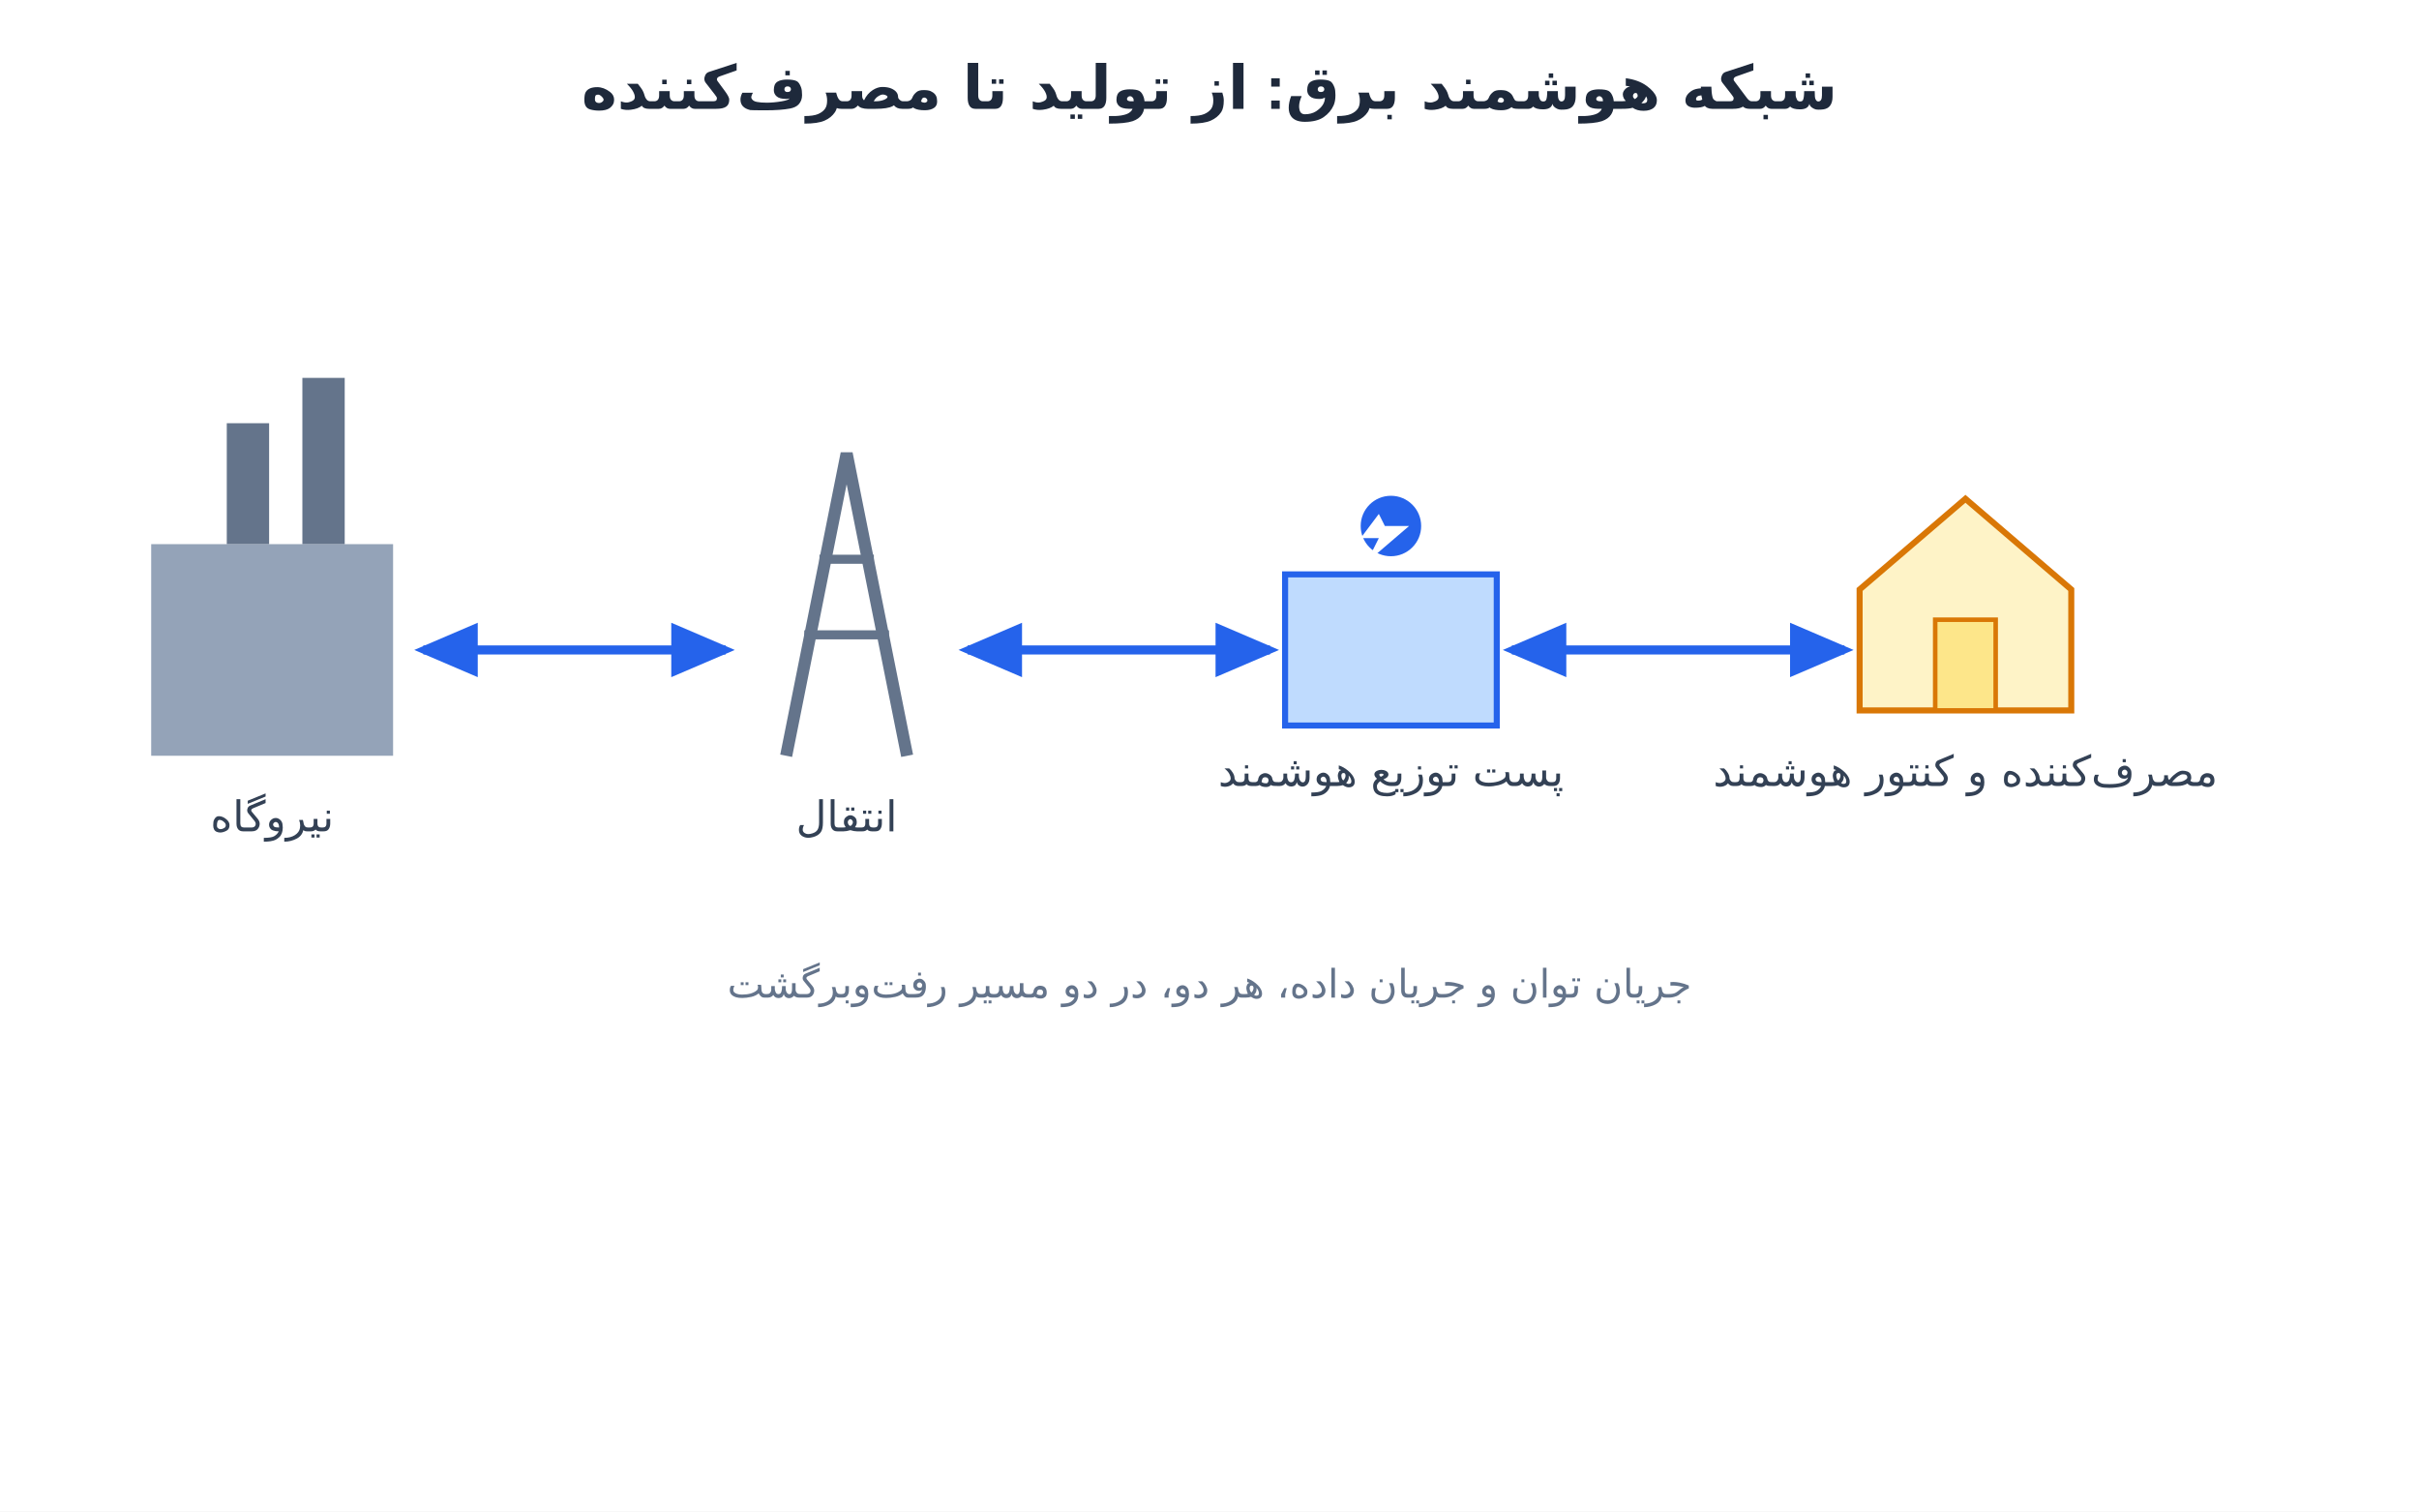
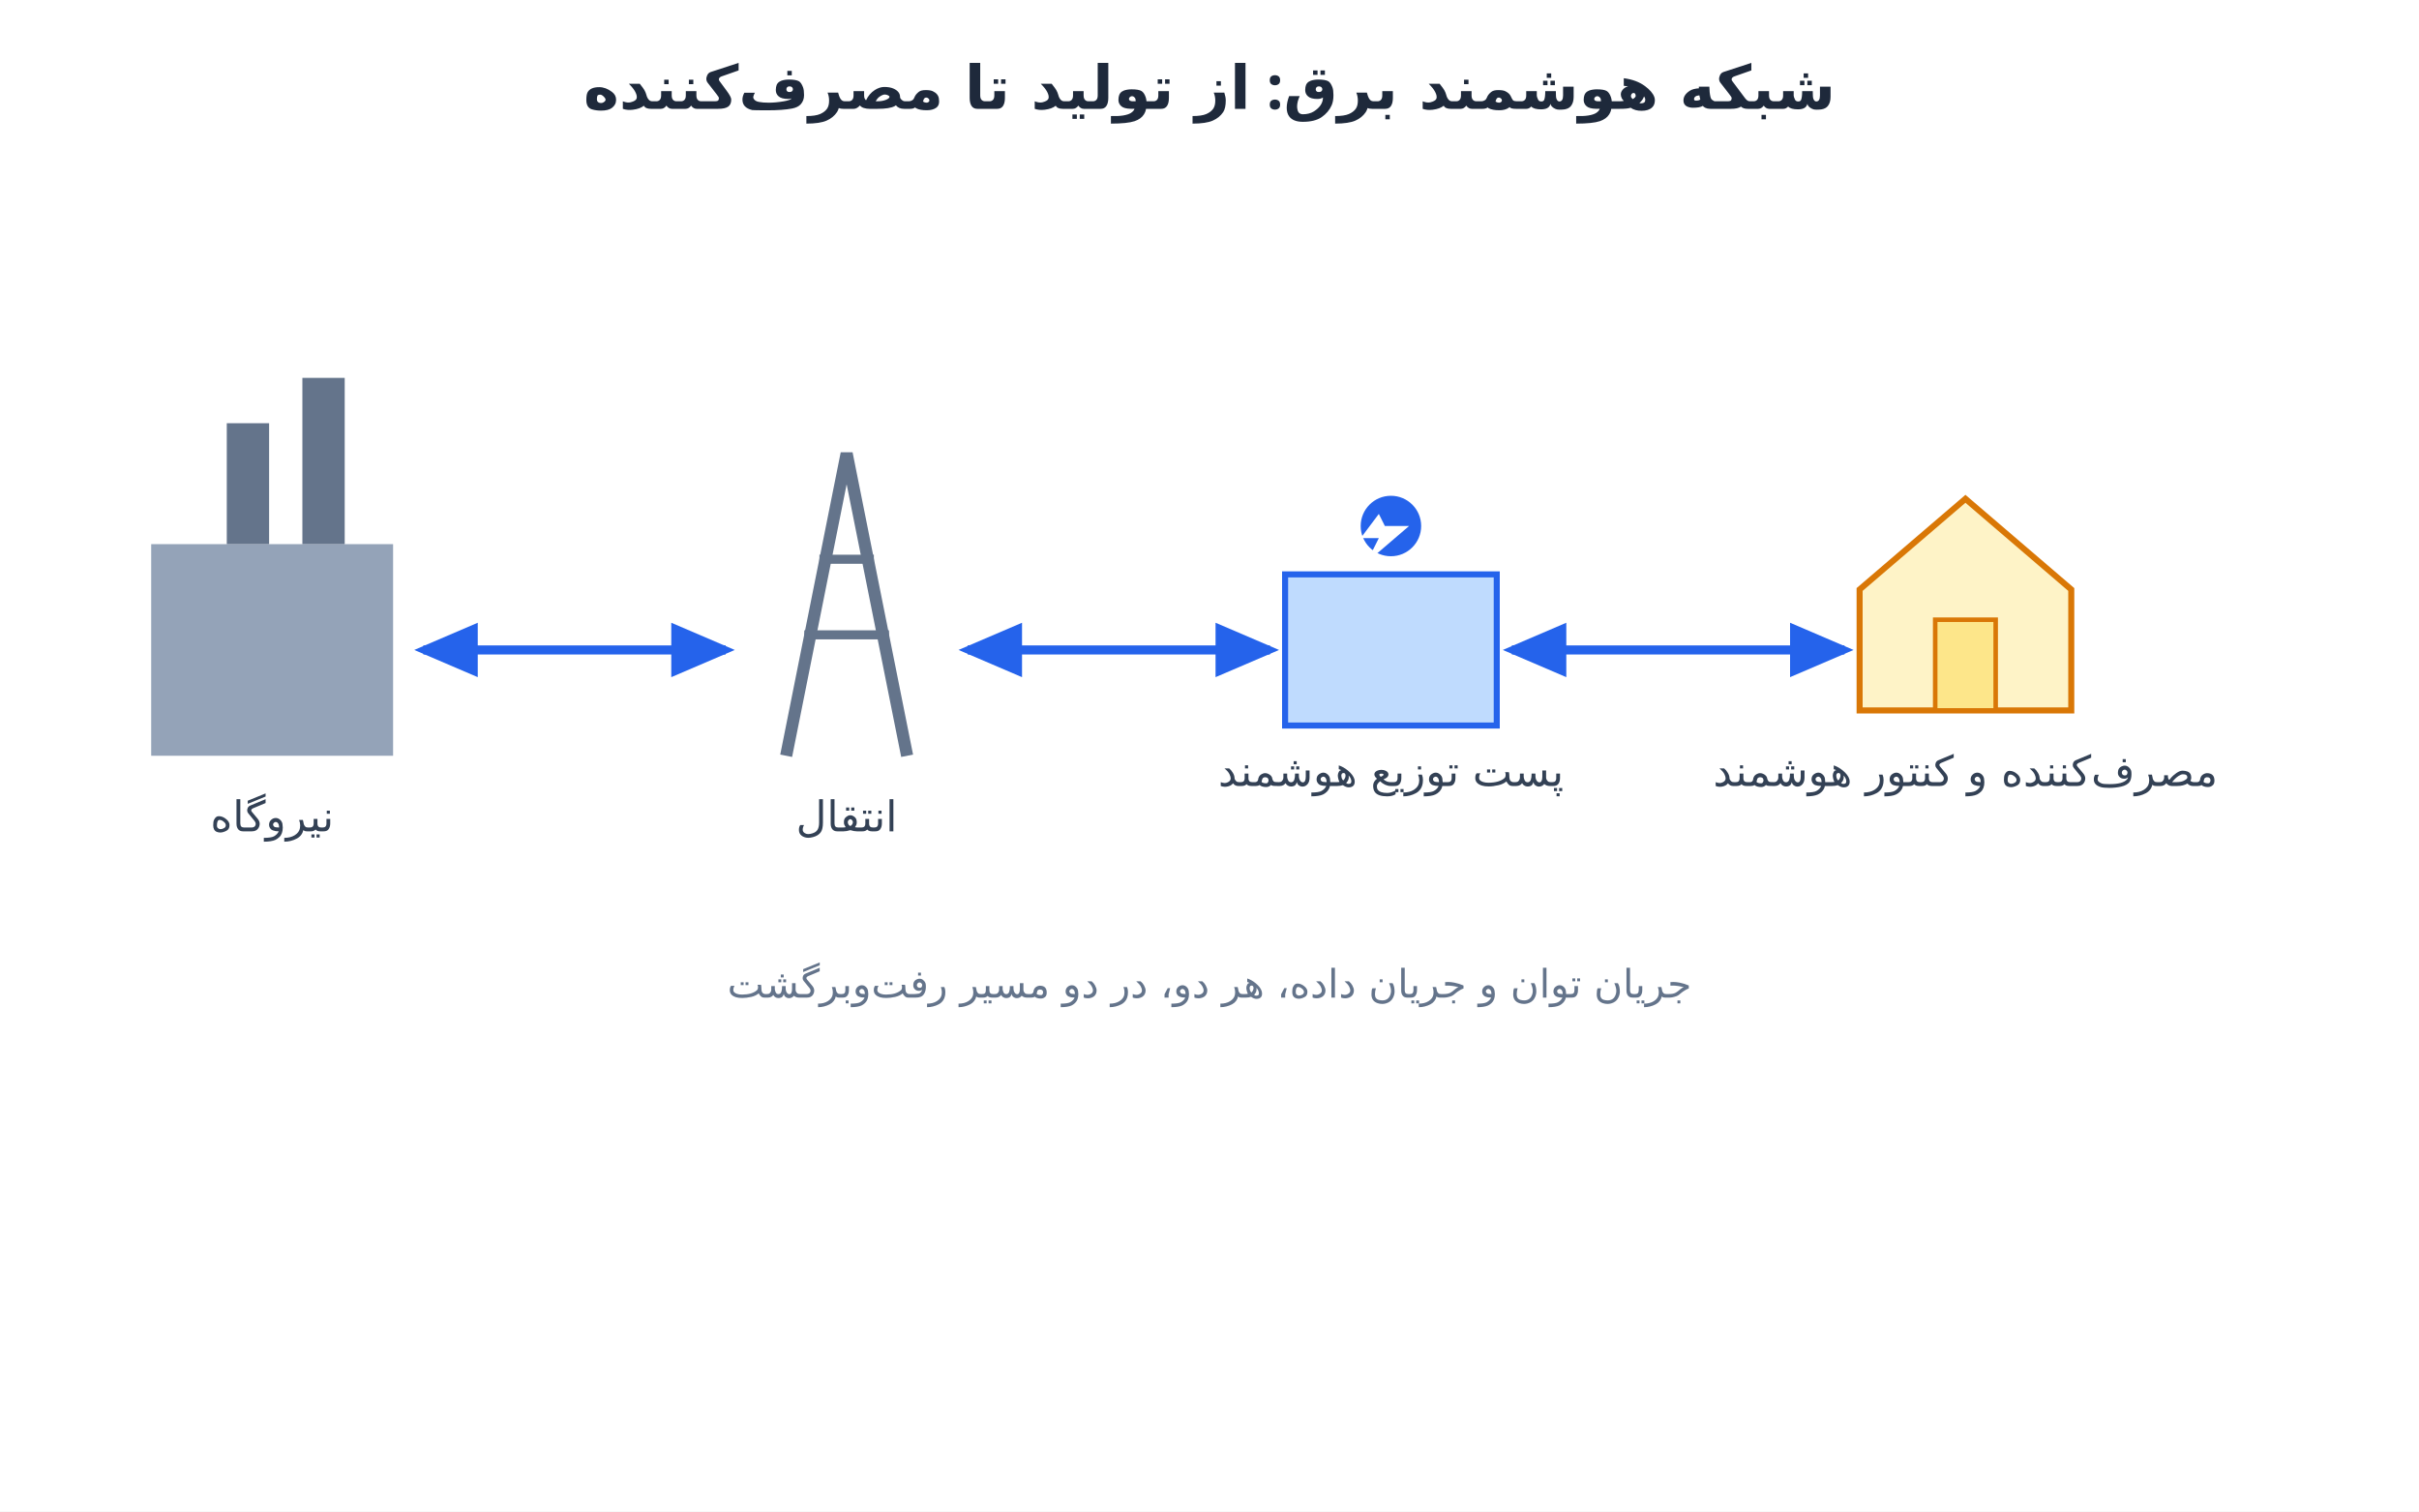
<svg xmlns="http://www.w3.org/2000/svg" viewBox="0 0 800 500">
  <rect x="0" y="0" width="800" height="500" fill="#ffffff" />
-   <text x="400" y="36" font-family="Arial, sans-serif" font-size="20" font-weight="bold" fill="#1e293b" text-anchor="middle">شبکه هوشمند برق: از تولید تا مصرف‌کننده</text>
+   <text x="400" y="36" font-family="Vazirmatn" font-size="20" font-weight="bold" fill="#1e293b" text-anchor="middle">شبکه هوشمند برق: از تولید تا مصرف‌کننده</text>
  <g transform="translate(90,180)">
    <rect x="-40" y="0" width="80" height="70" fill="#94a3b8" />
    <rect x="-15" y="-40" width="14" height="40" fill="#64748b" />
    <rect x="10" y="-55" width="14" height="55" fill="#64748b" />
-     <text x="0" y="95" font-family="Arial" font-size="14" fill="#334155" text-anchor="middle">نیروگاه</text>
+     <text x="0" y="95" font-family="Vazirmatn" font-size="14" fill="#334155" text-anchor="middle">نیروگاه</text>
  </g>
  <g transform="translate(280,190)">
    <path d="M -20,60 L 0,-40 L 20,60" fill="none" stroke="#64748b" stroke-width="4" />
    <line x1="-14" y1="20" x2="14" y2="20" stroke="#64748b" stroke-width="3" />
    <line x1="-9" y1="-5" x2="9" y2="-5" stroke="#64748b" stroke-width="3" />
-     <text x="0" y="85" font-family="Arial" font-size="14" fill="#334155" text-anchor="middle">انتقال</text>
+     <text x="0" y="85" font-family="Vazirmatn" font-size="14" fill="#334155" text-anchor="middle">انتقال</text>
  </g>
  <g transform="translate(460,190)">
    <rect x="-35" y="0" width="70" height="50" fill="#bfdbfe" stroke="#2563eb" stroke-width="2" />
    <circle cx="0" cy="-16" r="10" fill="#2563eb" />
    <path d="M-4,-20 L-10,-12 L-4,-12 L-8,-4 L6,-16 L-2,-16 Z" fill="#ffffff" />
-     <text x="0" y="70" font-family="Arial" font-size="14" fill="#334155" text-anchor="middle">پست توزیع هوشمند</text>
+     <text x="0" y="70" font-family="Vazirmatn" font-size="14" fill="#334155" text-anchor="middle">پست توزیع هوشمند</text>
  </g>
  <g transform="translate(650,195)">
    <path d="M -35,40 L -35,0 L 0,-30 L 35,0 L 35,40 Z" fill="#fef3c7" stroke="#d97706" stroke-width="2" />
    <rect x="-10" y="10" width="20" height="30" fill="#fde68a" stroke="#d97706" stroke-width="1.5" />
-     <text x="0" y="65" font-family="Arial" font-size="14" fill="#334155" text-anchor="middle">مصرف‌کننده و کنتور هوشمند</text>
+     <text x="0" y="65" font-family="Vazirmatn" font-size="14" fill="#334155" text-anchor="middle">مصرف‌کننده و کنتور هوشمند</text>
  </g>
  <path d="M 140,215 L 240,215" stroke="#2563eb" stroke-width="3" marker-end="url(#arrow)" marker-start="url(#arrowStart)" />
  <path d="M 320,215 L 420,215" stroke="#2563eb" stroke-width="3" marker-end="url(#arrow)" marker-start="url(#arrowStart)" />
  <path d="M 500,215 L 610,215" stroke="#2563eb" stroke-width="3" marker-end="url(#arrow)" marker-start="url(#arrowStart)" />
  <defs>
    <marker id="arrow" markerWidth="8" markerHeight="8" refX="6" refY="3" orient="auto" markerUnits="strokeWidth">
      <path d="M0,0 L0,6 L7,3 z" fill="#2563eb" />
    </marker>
    <marker id="arrowStart" markerWidth="8" markerHeight="8" refX="1" refY="3" orient="auto" markerUnits="strokeWidth">
      <path d="M7,0 L7,6 L0,3 z" fill="#2563eb" />
    </marker>
  </defs>
-   <text x="400" y="330" font-family="Arial" font-size="13" fill="#64748b" text-anchor="middle">جریان توان و جریان داده، هر دو، در دو مسیر رفت‌وبرگشت</text>
+   <text x="400" y="330" font-family="Vazirmatn" font-size="13" fill="#64748b" text-anchor="middle">جریان توان و جریان داده، هر دو، در دو مسیر رفت‌وبرگشت</text>
</svg>
